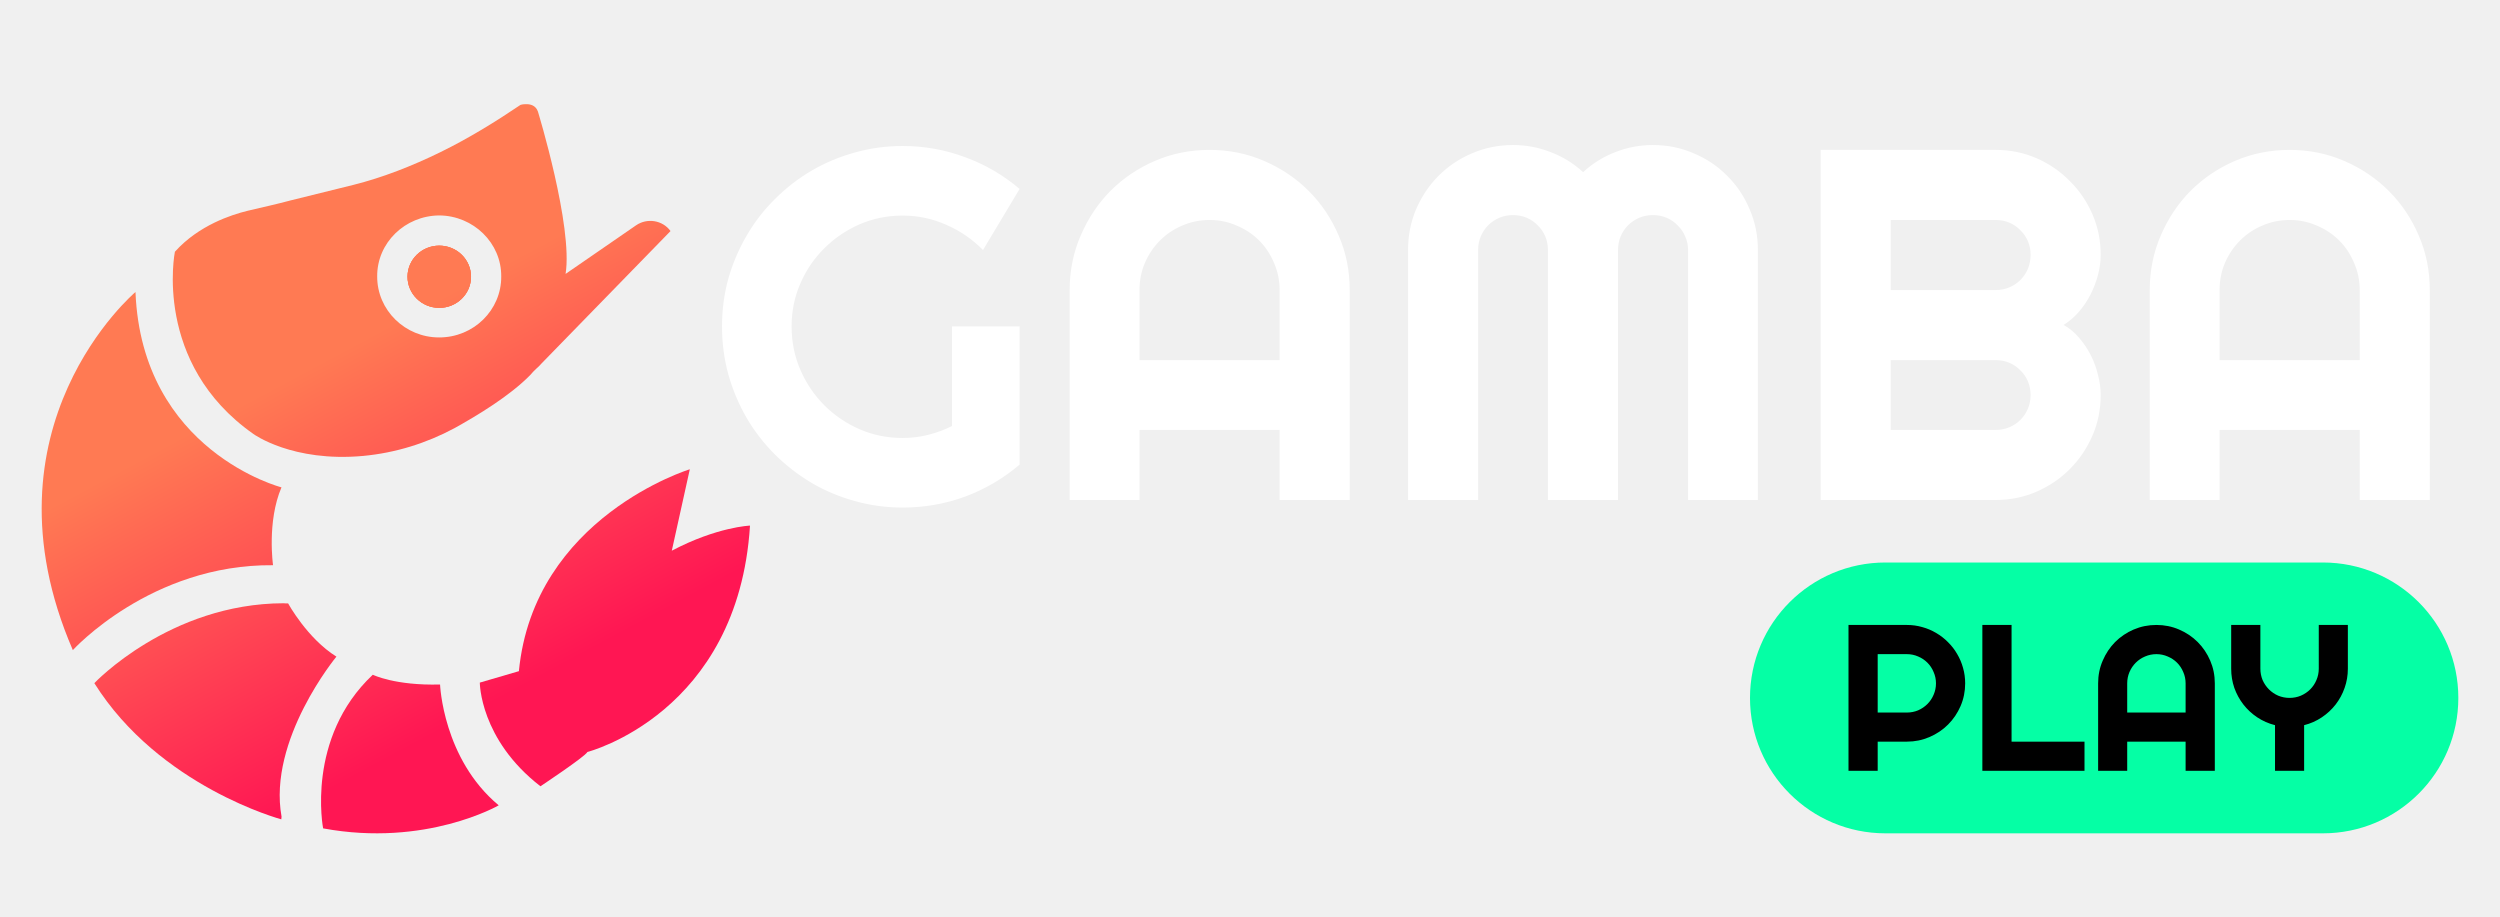
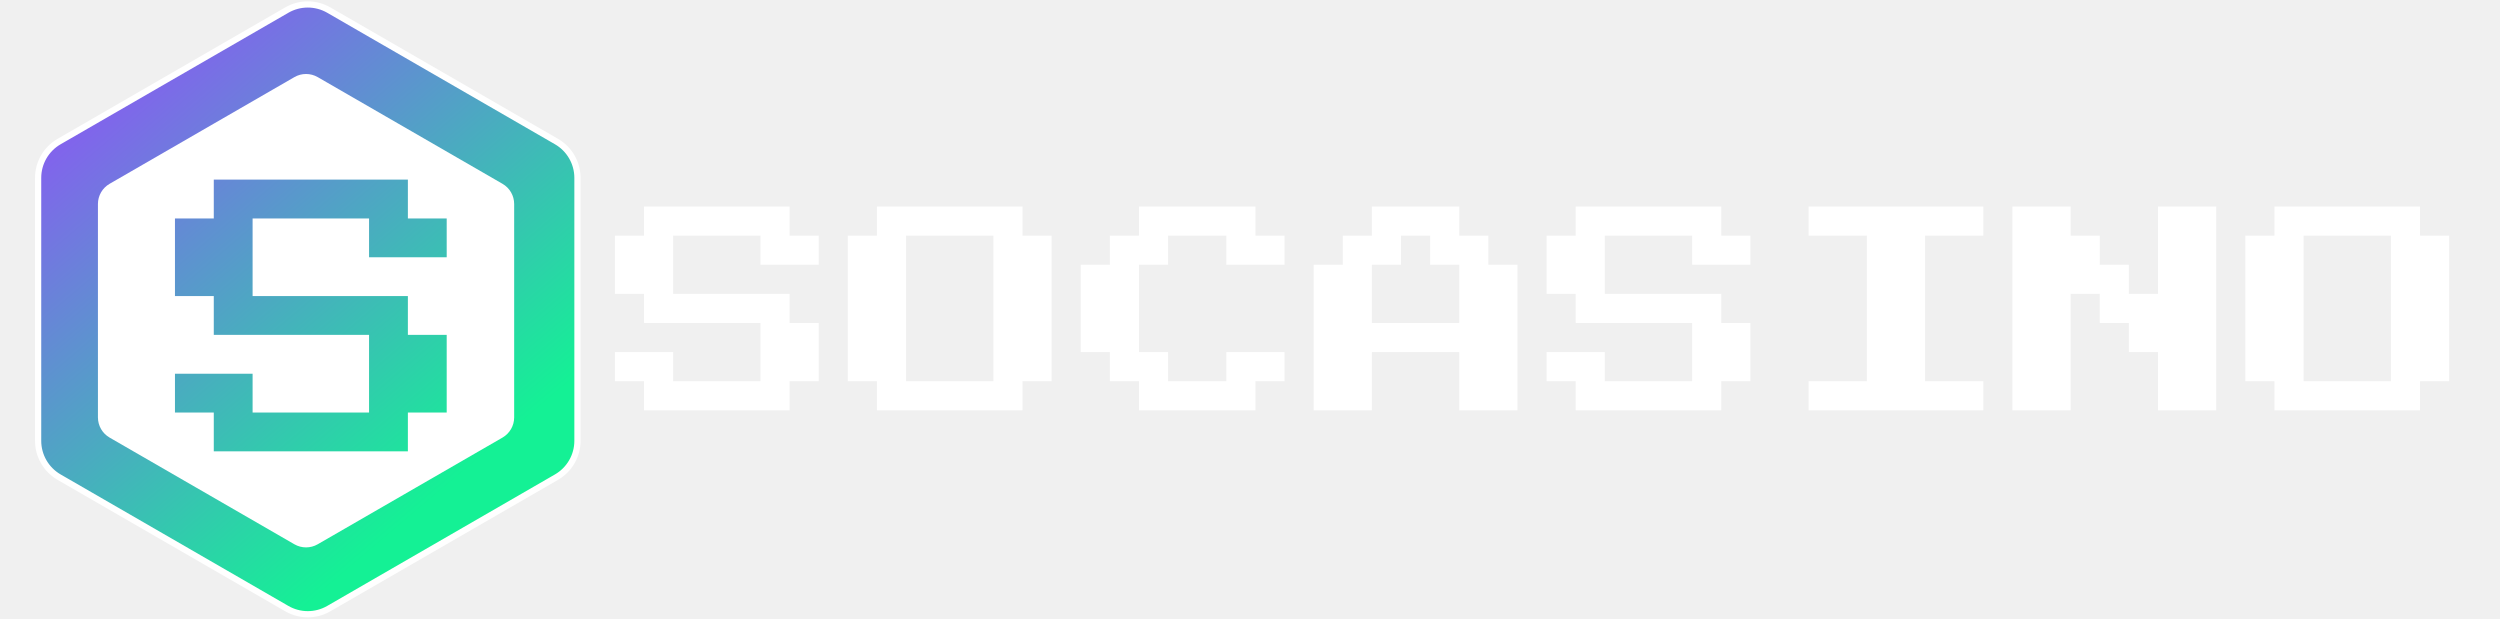
- <svg xmlns="http://www.w3.org/2000/svg" width="120" height="44" viewBox="0 0 120 44" fill="none">
-   <path d="M48.942 22.301C48.161 22.965 47.29 23.477 46.329 23.836C45.368 24.188 44.368 24.363 43.329 24.363C42.532 24.363 41.762 24.258 41.02 24.047C40.286 23.844 39.598 23.555 38.958 23.18C38.317 22.797 37.731 22.344 37.2 21.82C36.669 21.289 36.215 20.703 35.84 20.062C35.465 19.414 35.172 18.719 34.961 17.977C34.758 17.234 34.657 16.465 34.657 15.668C34.657 14.871 34.758 14.105 34.961 13.371C35.172 12.637 35.465 11.949 35.84 11.309C36.215 10.66 36.669 10.074 37.2 9.551C37.731 9.02 38.317 8.566 38.958 8.191C39.598 7.816 40.286 7.527 41.02 7.324C41.762 7.113 42.532 7.008 43.329 7.008C44.368 7.008 45.368 7.188 46.329 7.547C47.29 7.898 48.161 8.406 48.942 9.07L47.184 12C46.676 11.484 46.09 11.082 45.426 10.793C44.762 10.496 44.063 10.348 43.329 10.348C42.594 10.348 41.903 10.488 41.254 10.77C40.614 11.051 40.051 11.434 39.567 11.918C39.083 12.395 38.7 12.957 38.419 13.605C38.137 14.246 37.997 14.934 37.997 15.668C37.997 16.41 38.137 17.105 38.419 17.754C38.7 18.402 39.083 18.969 39.567 19.453C40.051 19.938 40.614 20.32 41.254 20.602C41.903 20.883 42.594 21.023 43.329 21.023C43.751 21.023 44.161 20.973 44.559 20.871C44.958 20.77 45.336 20.629 45.696 20.449V15.668H48.942V22.301ZM61.422 17.285V13.922C61.422 13.461 61.333 13.027 61.153 12.621C60.981 12.207 60.743 11.848 60.438 11.543C60.133 11.238 59.774 11 59.36 10.828C58.954 10.648 58.52 10.559 58.059 10.559C57.598 10.559 57.161 10.648 56.747 10.828C56.34 11 55.985 11.238 55.68 11.543C55.376 11.848 55.133 12.207 54.954 12.621C54.782 13.027 54.696 13.461 54.696 13.922V17.285H61.422ZM64.786 24H61.422V20.637H54.696V24H51.344V13.922C51.344 12.992 51.52 12.121 51.872 11.309C52.223 10.488 52.7 9.773 53.301 9.164C53.911 8.555 54.622 8.074 55.434 7.723C56.254 7.371 57.129 7.195 58.059 7.195C58.989 7.195 59.86 7.371 60.672 7.723C61.493 8.074 62.208 8.555 62.817 9.164C63.426 9.773 63.907 10.488 64.258 11.309C64.61 12.121 64.786 12.992 64.786 13.922V24ZM84.379 24H81.028V12C81.028 11.766 80.981 11.547 80.887 11.344C80.801 11.141 80.68 10.965 80.524 10.816C80.376 10.66 80.2 10.539 79.997 10.453C79.793 10.367 79.575 10.324 79.34 10.324C79.106 10.324 78.887 10.367 78.684 10.453C78.481 10.539 78.301 10.66 78.145 10.816C77.997 10.965 77.879 11.141 77.793 11.344C77.707 11.547 77.665 11.766 77.665 12V24H74.301V12C74.301 11.766 74.258 11.547 74.172 11.344C74.086 11.141 73.965 10.965 73.809 10.816C73.661 10.66 73.485 10.539 73.282 10.453C73.079 10.367 72.86 10.324 72.626 10.324C72.391 10.324 72.172 10.367 71.969 10.453C71.766 10.539 71.586 10.66 71.43 10.816C71.282 10.965 71.165 11.141 71.079 11.344C70.993 11.547 70.95 11.766 70.95 12V24H67.586V12C67.586 11.305 67.715 10.652 67.973 10.043C68.239 9.426 68.598 8.891 69.051 8.438C69.512 7.977 70.047 7.617 70.657 7.359C71.274 7.094 71.93 6.961 72.626 6.961C73.251 6.961 73.852 7.074 74.43 7.301C75.008 7.52 75.528 7.84 75.989 8.262C76.45 7.84 76.965 7.52 77.536 7.301C78.114 7.074 78.715 6.961 79.34 6.961C80.036 6.961 80.688 7.094 81.297 7.359C81.915 7.617 82.45 7.977 82.903 8.438C83.364 8.891 83.723 9.426 83.981 10.043C84.247 10.652 84.379 11.305 84.379 12V24ZM100.833 18.961C100.833 19.656 100.7 20.309 100.434 20.918C100.168 21.527 99.805 22.062 99.344 22.523C98.891 22.977 98.36 23.336 97.751 23.602C97.141 23.867 96.489 24 95.793 24H87.391V7.195H95.793C96.489 7.195 97.141 7.328 97.751 7.594C98.36 7.859 98.891 8.223 99.344 8.684C99.805 9.137 100.168 9.668 100.434 10.277C100.7 10.887 100.833 11.539 100.833 12.234C100.833 12.547 100.79 12.867 100.704 13.195C100.618 13.523 100.497 13.84 100.34 14.145C100.184 14.449 99.997 14.727 99.778 14.977C99.559 15.227 99.317 15.434 99.051 15.598C99.325 15.746 99.571 15.949 99.79 16.207C100.008 16.457 100.196 16.734 100.352 17.039C100.508 17.344 100.625 17.664 100.704 18C100.79 18.328 100.833 18.648 100.833 18.961ZM90.754 20.637H95.793C96.028 20.637 96.247 20.594 96.45 20.508C96.653 20.422 96.829 20.305 96.977 20.156C97.133 20 97.254 19.82 97.34 19.617C97.426 19.414 97.469 19.195 97.469 18.961C97.469 18.727 97.426 18.508 97.34 18.305C97.254 18.102 97.133 17.926 96.977 17.777C96.829 17.621 96.653 17.5 96.45 17.414C96.247 17.328 96.028 17.285 95.793 17.285H90.754V20.637ZM90.754 13.922H95.793C96.028 13.922 96.247 13.879 96.45 13.793C96.653 13.707 96.829 13.59 96.977 13.441C97.133 13.285 97.254 13.105 97.34 12.902C97.426 12.691 97.469 12.469 97.469 12.234C97.469 12 97.426 11.781 97.34 11.578C97.254 11.375 97.133 11.199 96.977 11.051C96.829 10.895 96.653 10.773 96.45 10.688C96.247 10.602 96.028 10.559 95.793 10.559H90.754V13.922ZM113.266 17.285V13.922C113.266 13.461 113.176 13.027 112.997 12.621C112.825 12.207 112.586 11.848 112.282 11.543C111.977 11.238 111.618 11 111.204 10.828C110.797 10.648 110.364 10.559 109.903 10.559C109.442 10.559 109.004 10.648 108.59 10.828C108.184 11 107.829 11.238 107.524 11.543C107.219 11.848 106.977 12.207 106.797 12.621C106.625 13.027 106.54 13.461 106.54 13.922V17.285H113.266ZM116.629 24H113.266V20.637H106.54V24H103.188V13.922C103.188 12.992 103.364 12.121 103.715 11.309C104.067 10.488 104.543 9.773 105.145 9.164C105.754 8.555 106.465 8.074 107.278 7.723C108.098 7.371 108.973 7.195 109.903 7.195C110.833 7.195 111.704 7.371 112.516 7.723C113.336 8.074 114.051 8.555 114.661 9.164C115.27 9.773 115.75 10.488 116.102 11.309C116.454 12.121 116.629 12.992 116.629 13.922V24Z" fill="white" />
-   <path d="M3.496 31.205C3.496 31.205 7.24 27.075 13.106 27.13C13.106 27.13 12.806 25.038 13.511 23.393C13.511 23.393 6.808 21.665 6.503 14.017C6.503 14.017 -1.147 20.472 3.496 31.205Z" fill="url(#paint0_linear_638_1116)" />
-   <path d="M4.528 32.791C7.645 37.759 13.502 39.328 13.502 39.328L13.514 39.197C12.849 35.508 16.148 31.518 16.148 31.518C14.751 30.649 13.83 28.964 13.83 28.964C13.747 28.968 13.68 28.962 13.613 28.956C8.133 28.969 4.528 32.791 4.528 32.791Z" fill="url(#paint1_linear_638_1116)" />
-   <path d="M15.51 39.762C20.444 40.677 23.938 38.656 23.938 38.656C21.26 36.428 21.123 32.856 21.123 32.856C18.961 32.916 17.894 32.387 17.894 32.387C14.663 35.427 15.51 39.762 15.51 39.762Z" fill="url(#paint2_linear_638_1116)" />
-   <path d="M24.907 32.216L23.031 32.765C23.031 32.765 23.027 35.486 25.941 37.741C25.941 37.741 28.074 36.327 28.198 36.094C28.198 36.094 35.43 34.25 36 25.229C36 25.229 34.422 25.287 32.246 26.434L33.111 22.525C33.111 22.525 25.622 24.819 24.907 32.216Z" fill="url(#paint3_linear_638_1116)" />
-   <path d="M22.609 13.284C22.609 14.108 21.927 14.777 21.085 14.777C20.244 14.777 19.561 14.108 19.561 13.284C19.561 12.46 20.244 11.792 21.085 11.792C21.927 11.792 22.609 12.46 22.609 13.284Z" fill="url(#paint4_linear_638_1116)" />
-   <path d="M24.984 5.034C23.8 5.835 22.509 6.632 21.145 7.301C19.782 7.969 18.372 8.518 16.98 8.87L13.965 9.616C13.265 9.804 12.547 9.961 11.855 10.125C11.13 10.306 9.544 10.804 8.395 12.084C8.395 12.084 7.319 17.433 12.164 20.831C12.164 20.831 14.029 22.196 17.435 21.884C18.985 21.738 20.464 21.277 21.817 20.551C22.917 19.941 24.47 19.004 25.454 17.999C25.541 17.89 25.638 17.797 25.734 17.704C25.806 17.644 25.903 17.551 26.006 17.433L32.185 11.091C31.807 10.567 31.062 10.448 30.527 10.818L27.148 13.148C27.511 10.879 25.82 5.354 25.82 5.354C25.717 5.056 25.448 4.993 25.241 5.001C25.091 4.998 24.984 5.034 24.984 5.034ZM18.105 13.268C18.093 11.655 19.44 10.352 21.087 10.341C22.725 10.354 24.073 11.665 24.059 13.27C24.071 14.882 22.732 16.201 21.077 16.197C19.447 16.199 18.1 14.889 18.105 13.268Z" fill="url(#paint5_linear_638_1116)" />
-   <path d="M22.609 13.283C22.609 14.107 21.927 14.776 21.085 14.776C20.244 14.776 19.561 14.107 19.561 13.283C19.561 12.459 20.244 11.791 21.085 11.791C21.927 11.791 22.609 12.459 22.609 13.283Z" fill="url(#paint6_linear_638_1116)" />
-   <path d="M22.609 13.283C22.609 14.107 21.927 14.776 21.085 14.776C20.244 14.776 19.561 14.107 19.561 13.283C19.561 12.459 20.244 11.791 21.085 11.791C21.927 11.791 22.609 12.459 22.609 13.283Z" fill="url(#paint7_linear_638_1116)" />
-   <rect x="84" y="27" width="34" height="13" rx="6.5" fill="#05FFA5" />
-   <path d="M90.129 31.399V34.202H91.53C91.722 34.202 91.903 34.166 92.072 34.095C92.242 34.02 92.39 33.919 92.517 33.792C92.644 33.665 92.743 33.517 92.814 33.348C92.889 33.175 92.927 32.993 92.927 32.801C92.927 32.609 92.889 32.428 92.814 32.259C92.743 32.086 92.644 31.936 92.517 31.81C92.39 31.683 92.242 31.583 92.072 31.512C91.903 31.437 91.722 31.399 91.53 31.399H90.129ZM90.129 37H88.728V29.998H91.53C91.787 29.998 92.035 30.032 92.272 30.101C92.51 30.166 92.731 30.26 92.936 30.384C93.145 30.504 93.334 30.651 93.503 30.823C93.675 30.992 93.822 31.181 93.942 31.39C94.066 31.598 94.16 31.821 94.226 32.059C94.294 32.296 94.328 32.544 94.328 32.801C94.328 33.185 94.255 33.548 94.108 33.89C93.962 34.228 93.762 34.524 93.508 34.778C93.254 35.032 92.956 35.232 92.614 35.379C92.276 35.525 91.914 35.599 91.53 35.599H90.129V37ZM100.056 37H95.153V29.998H96.555V35.599H100.056V37ZM104.909 34.202V32.801C104.909 32.609 104.872 32.428 104.797 32.259C104.725 32.086 104.626 31.936 104.499 31.81C104.372 31.683 104.222 31.583 104.05 31.512C103.881 31.437 103.7 31.399 103.508 31.399C103.316 31.399 103.133 31.437 102.961 31.512C102.792 31.583 102.644 31.683 102.517 31.81C102.39 31.936 102.289 32.086 102.214 32.259C102.142 32.428 102.106 32.609 102.106 32.801V34.202H104.909ZM106.311 37H104.909V35.599H102.106V37H100.71V32.801C100.71 32.413 100.783 32.05 100.93 31.712C101.076 31.37 101.275 31.072 101.525 30.818C101.779 30.564 102.076 30.364 102.414 30.218C102.756 30.071 103.12 29.998 103.508 29.998C103.895 29.998 104.258 30.071 104.597 30.218C104.938 30.364 105.236 30.564 105.49 30.818C105.744 31.072 105.944 31.37 106.091 31.712C106.237 32.05 106.311 32.413 106.311 32.801V37ZM110.598 37H109.201V34.808C108.892 34.73 108.607 34.604 108.347 34.432C108.09 34.259 107.868 34.054 107.683 33.816C107.497 33.575 107.352 33.31 107.248 33.02C107.147 32.727 107.097 32.42 107.097 32.098V29.998H108.498V32.098C108.498 32.29 108.534 32.472 108.605 32.645C108.68 32.814 108.781 32.962 108.908 33.089C109.035 33.216 109.183 33.317 109.353 33.392C109.525 33.463 109.707 33.499 109.899 33.499C110.091 33.499 110.272 33.463 110.441 33.392C110.614 33.317 110.764 33.216 110.891 33.089C111.018 32.962 111.117 32.814 111.188 32.645C111.263 32.472 111.301 32.29 111.301 32.098V29.998H112.697V32.098C112.697 32.42 112.645 32.727 112.541 33.02C112.44 33.31 112.297 33.575 112.111 33.816C111.926 34.054 111.704 34.259 111.447 34.432C111.19 34.604 110.907 34.73 110.598 34.808V37Z" fill="black" />
+ <svg xmlns="http://www.w3.org/2000/svg" width="1610" height="398" viewBox="0 0 1610 398" fill="none">
+   <path d="M211.718 6.485C203.364 1.662 193.072 1.662 184.718 6.485L38.056 91.16C29.702 95.983 24.556 104.896 24.556 114.543V283.893C24.556 293.539 29.702 302.453 38.056 307.276L184.718 391.951C193.072 396.774 203.364 396.774 211.718 391.951L358.379 307.276C366.733 302.453 371.879 293.539 371.879 283.893V114.543C371.879 104.896 366.733 95.983 358.379 91.16L211.718 6.485Z" fill="url(#paint0_linear_1803_2)" stroke="white" stroke-width="4" />
+   <path fill-rule="evenodd" clip-rule="evenodd" d="M204.596 49.658C199.955 46.979 194.237 46.979 189.596 49.658L70.57 118.378C65.929 121.058 63.07 126.009 63.07 131.368V268.807C63.07 274.166 65.929 279.118 70.57 281.798L189.596 350.517C194.237 353.197 199.955 353.197 204.596 350.517L323.622 281.798C328.263 279.118 331.122 274.166 331.122 268.807V131.368C331.122 126.009 328.263 121.058 323.622 118.378L204.596 49.658ZM137.674 265.673V290.673H262.674V265.673H287.674V215.673H262.674V190.673H162.674V140.673H237.674V165.673H287.674V140.673H262.674V115.673H137.674V140.673H112.674V190.673H137.674V215.673H237.674V265.673H162.674V240.673H112.674V265.673H137.674Z" fill="white" />
+   <path d="M414.75 264.25V245.5H396V226.75H433.5V245.5H489.75V208H414.75V189.25H396V151.75H414.75V133H508.5V151.75H527.25V170.5H489.75V151.75H433.5V189.25H508.5V208H527.25V245.5H508.5V264.25H414.75ZM564.75 264.25V245.5H546V151.75H564.75V133H658.5V151.75H677.25V245.5H658.5V264.25H564.75ZM583.5 245.5H639.75V151.75H583.5V245.5ZM733.5 264.25V245.5H714.75V226.75H696V170.5H714.75V151.75H733.5V133H808.5V151.75H827.25V170.5H789.75V151.75H752.25V170.5H733.5V226.75H752.25V245.5H789.75V226.75H827.25V245.5H808.5V264.25H733.5ZM846 264.25V170.5H864.75V151.75H883.5V133H939.75V151.75H958.5V170.5H977.25V264.25H939.75V226.75H883.5V264.25H846ZM883.5 208H939.75V170.5H921V151.75H902.25V170.5H883.5V208ZM1014.75 264.25V245.5H996V226.75H1033.5V245.5H1089.75V208H1014.75V189.25H996V151.75H1014.75V133H1108.5V151.75H1127.25V170.5H1089.75V151.75H1033.5V189.25H1108.5V208H1127.25V245.5H1108.5V264.25H1014.75ZM1164.75 264.25V245.5H1202.25V151.75H1164.75V133H1277.25V151.75H1239.75V245.5H1277.25V264.25H1164.75ZM1296 264.25V133H1333.5V151.75H1352.25V170.5H1371V189.25H1389.75V133H1427.25V264.25H1389.75V226.75H1371V208H1352.25V189.25H1333.5V264.25H1296ZM1464.75 264.25V245.5H1446V151.75H1464.75V133H1558.5V151.75H1577.25V245.5H1558.5V264.25H1464.75ZM1483.5 245.5H1539.75V151.75H1483.5V245.5Z" fill="white" />
  <defs>
-     <linearGradient id="paint0_linear_638_1116" x1="14.759" y1="38.489" x2="6.117" y2="22.374" gradientUnits="userSpaceOnUse">
-       <stop stop-color="#FF1653" />
-       <stop offset="1" stop-color="#FF7A53" />
-     </linearGradient>
-     <linearGradient id="paint1_linear_638_1116" x1="14.082" y1="38.85" x2="5.441" y2="22.735" gradientUnits="userSpaceOnUse">
-       <stop stop-color="#FF1653" />
-       <stop offset="1" stop-color="#FF7A53" />
-     </linearGradient>
-     <linearGradient id="paint2_linear_638_1116" x1="18.437" y1="36.516" x2="9.795" y2="20.402" gradientUnits="userSpaceOnUse">
-       <stop stop-color="#FF1653" />
-       <stop offset="1" stop-color="#FF7A53" />
-     </linearGradient>
-     <linearGradient id="paint3_linear_638_1116" x1="29.952" y1="30.339" x2="21.311" y2="14.225" gradientUnits="userSpaceOnUse">
-       <stop stop-color="#FF1653" />
-       <stop offset="1" stop-color="#FF7A53" />
-     </linearGradient>
-     <linearGradient id="paint4_linear_638_1116" x1="30.472" y1="30.064" x2="21.831" y2="13.95" gradientUnits="userSpaceOnUse">
-       <stop stop-color="#FF1653" />
-       <stop offset="1" stop-color="#FF7A53" />
-     </linearGradient>
-     <linearGradient id="paint5_linear_638_1116" x1="29.74" y1="30.452" x2="21.099" y2="14.338" gradientUnits="userSpaceOnUse">
-       <stop stop-color="#FF1653" />
-       <stop offset="1" stop-color="#FF7A53" />
-     </linearGradient>
-     <linearGradient id="paint6_linear_638_1116" x1="30.472" y1="30.063" x2="21.831" y2="13.948" gradientUnits="userSpaceOnUse">
-       <stop stop-color="#FF1653" />
-       <stop offset="1" stop-color="#FF7A53" />
-     </linearGradient>
-     <linearGradient id="paint7_linear_638_1116" x1="30.472" y1="30.063" x2="21.831" y2="13.948" gradientUnits="userSpaceOnUse">
-       <stop stop-color="#FF1653" />
-       <stop offset="1" stop-color="#FF7A53" />
+     <linearGradient id="paint0_linear_1803_2" x1="13.515" y1="21.272" x2="272.549" y2="326.483" gradientUnits="userSpaceOnUse">
+       <stop stop-color="#9945FF" />
+       <stop offset="1" stop-color="#14F195" />
    </linearGradient>
  </defs>
</svg>
